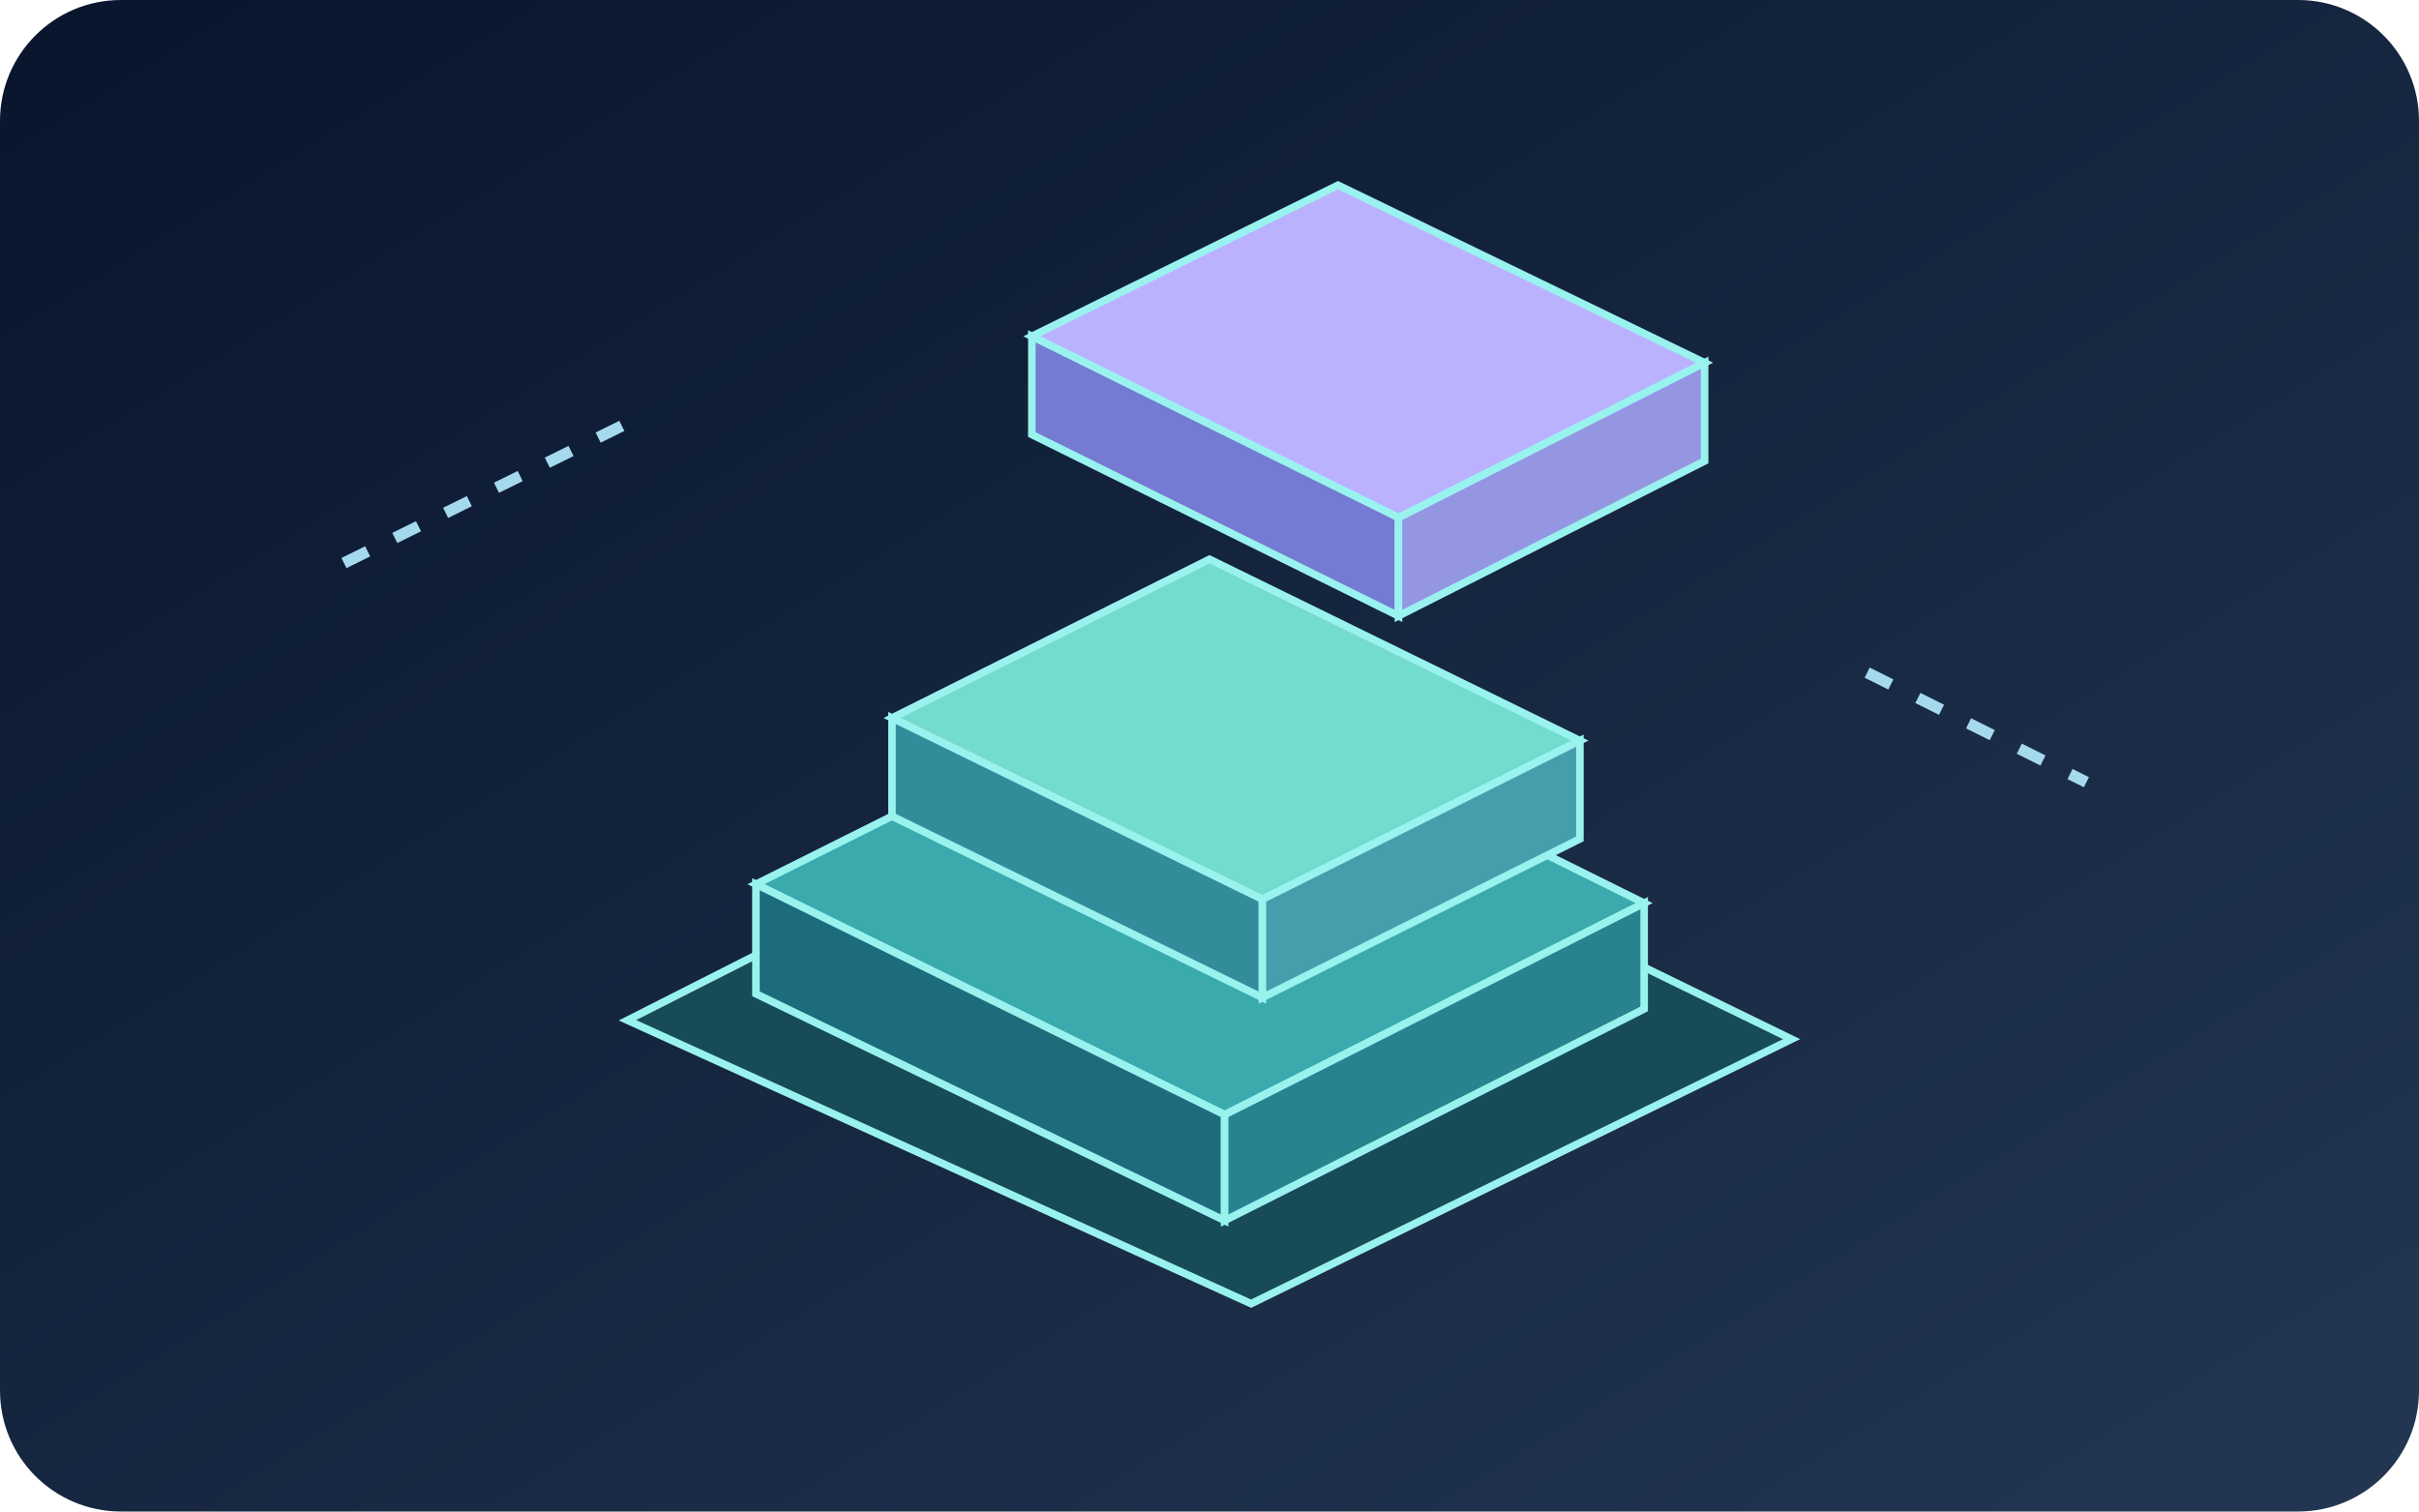
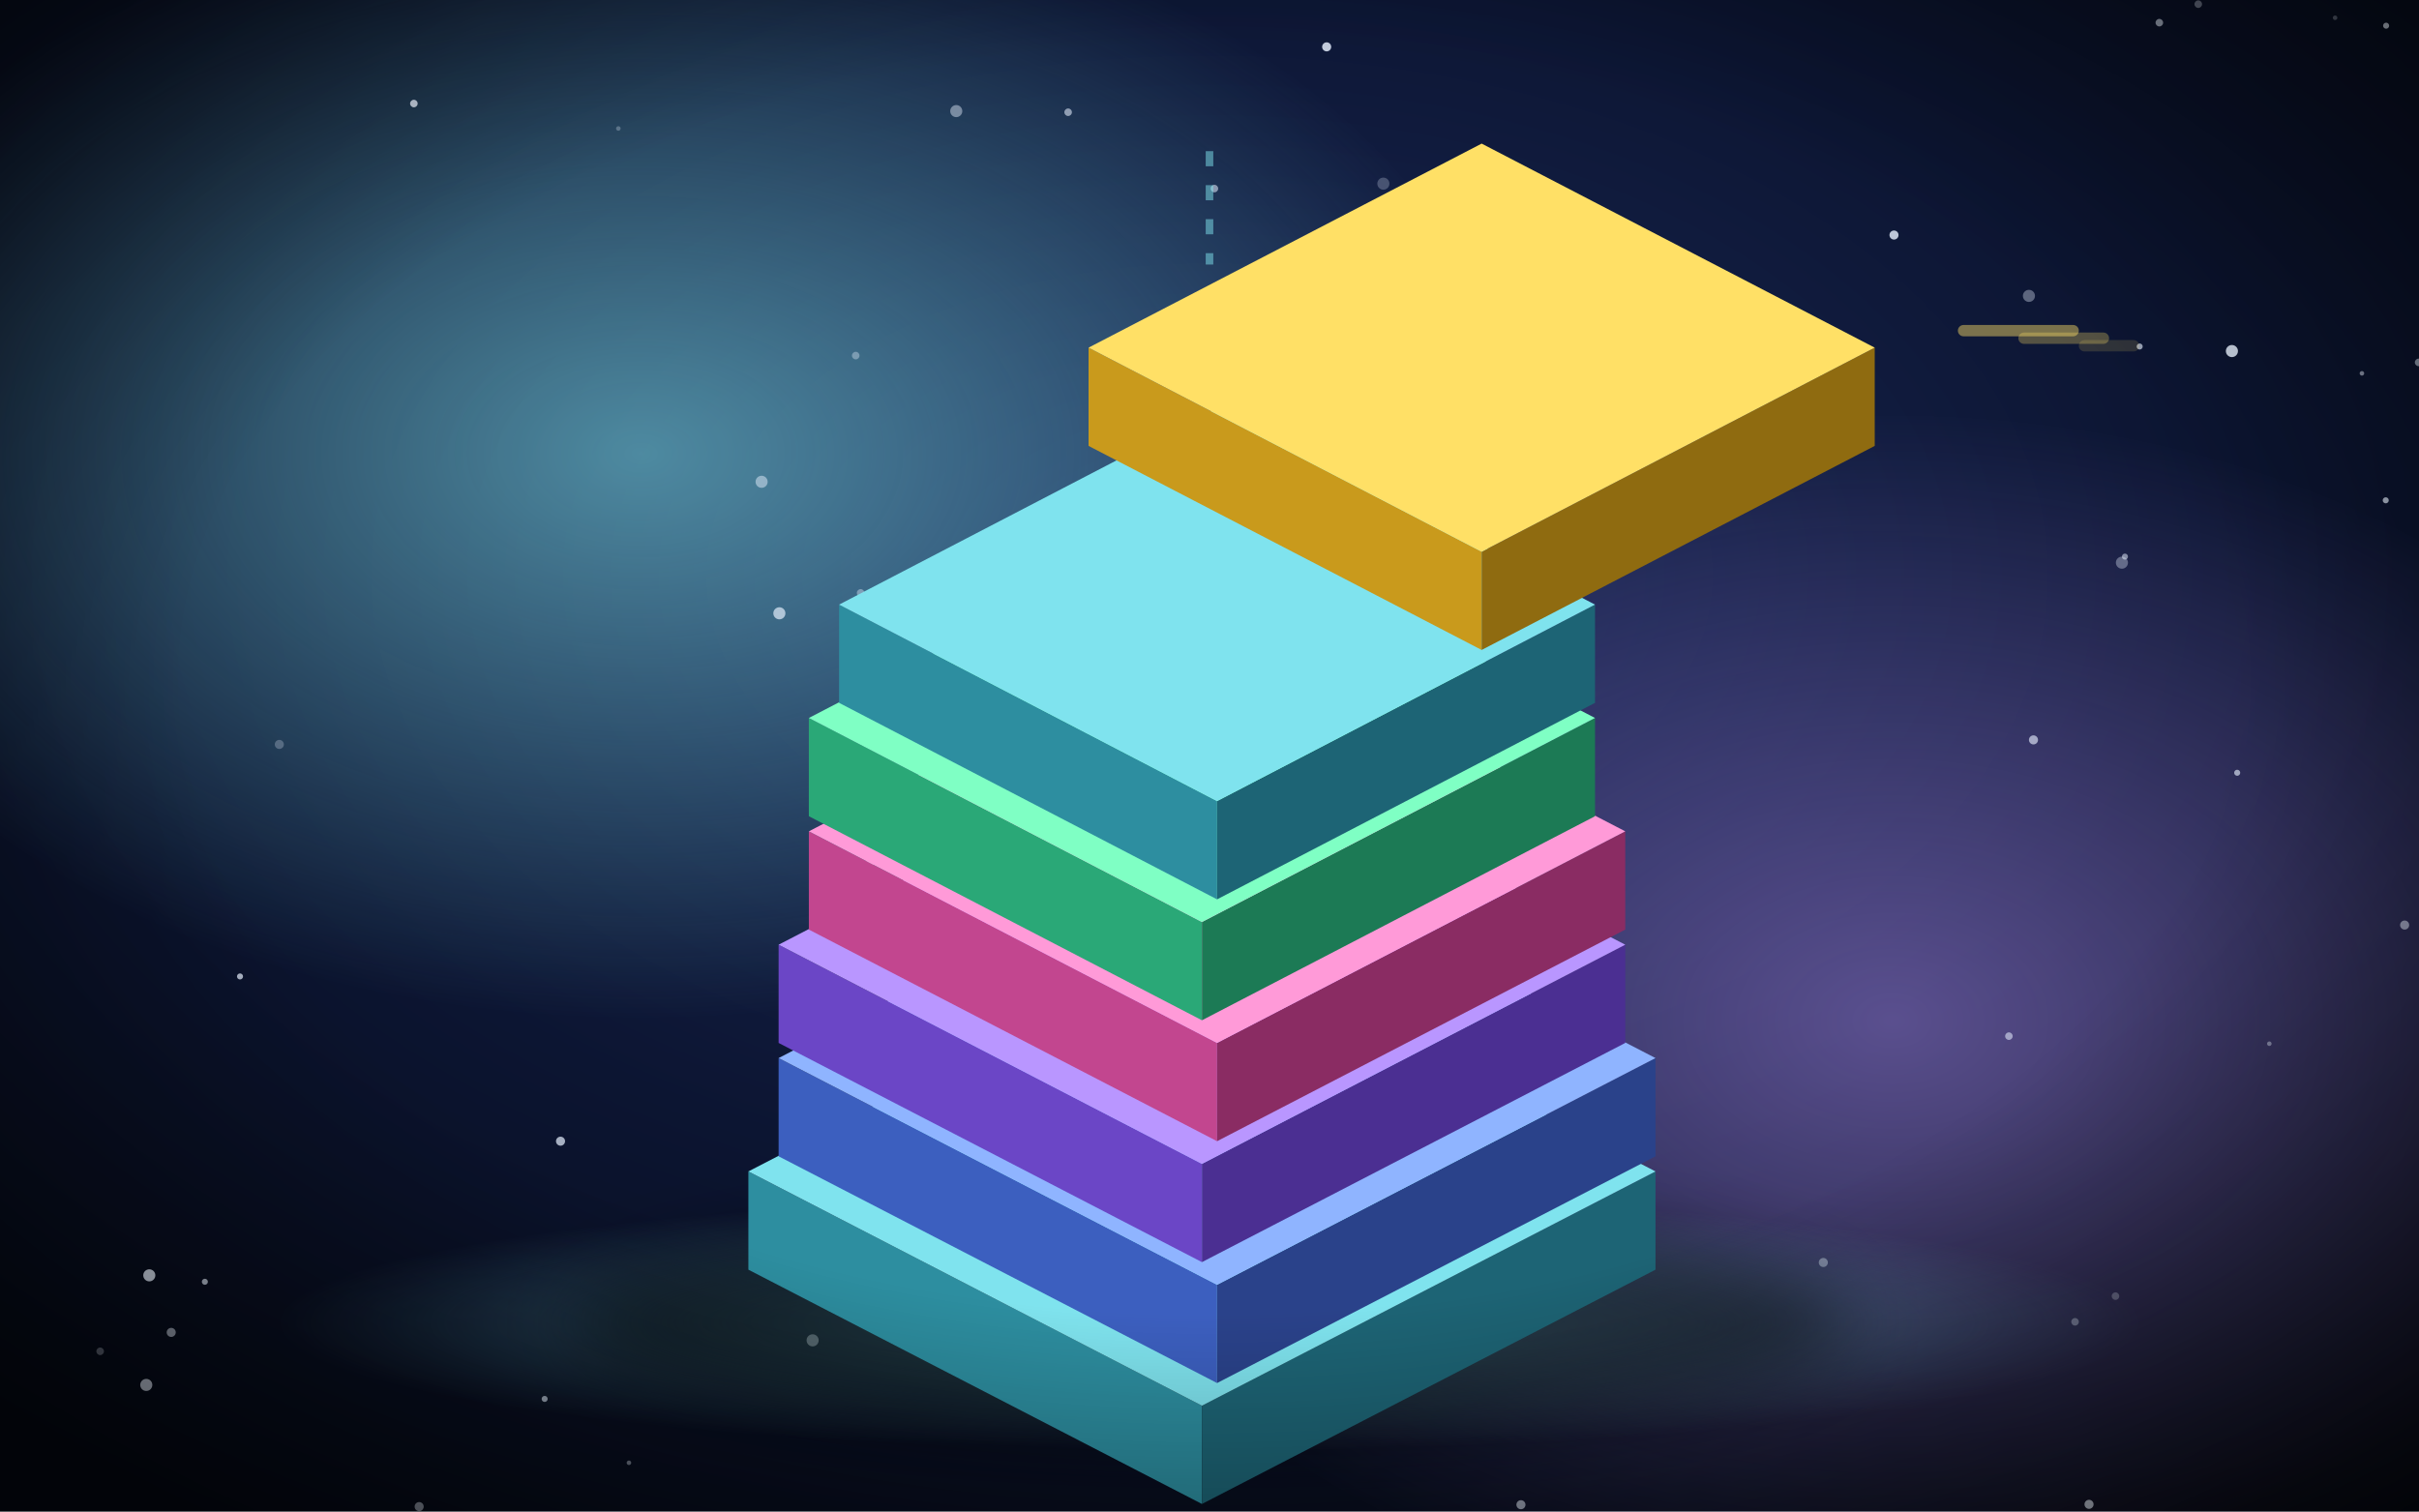
<svg xmlns="http://www.w3.org/2000/svg" viewBox="0 0 640 400">
  <defs>
-     <linearGradient id="b" x2="1" y2="1">
-       <stop stop-color="#08152c" />
-       <stop offset="1" stop-color="#233753" />
+     <radialGradient id="bg" cx="50%" cy="38%" r="75%">
+       <stop offset="0" stop-color="#1b2a5a" />
+       <stop offset=".55" stop-color="#0c1532" />
+       <stop offset="1" stop-color="#050913" />
+     </radialGradient>
+     <radialGradient id="neb1" cx="50%" cy="50%" r="50%">
+       <stop offset="0" stop-color="#7fe3ee" stop-opacity=".55" />
+       <stop offset="1" stop-color="#7fe3ee" stop-opacity="0" />
+     </radialGradient>
+     <radialGradient id="neb2" cx="50%" cy="50%" r="50%">
+       <stop offset="0" stop-color="#b996ff" stop-opacity=".45" />
+       <stop offset="1" stop-color="#b996ff" stop-opacity="0" />
+     </radialGradient>
+     <radialGradient id="floor" cx="50%" cy="50%" r="50%">
+       <stop offset="0" stop-color="#7fe3ee" stop-opacity=".55" />
+       <stop offset="1" stop-color="#7fe3ee" stop-opacity="0" />
+     </radialGradient>
+     <radialGradient id="vig" cx="50%" cy="45%" r="70%">
+       <stop offset=".6" stop-color="#000" stop-opacity="0" />
+       <stop offset="1" stop-color="#000" stop-opacity=".55" />
+     </radialGradient>
+     <linearGradient id="chrome" x1="0" y1="0" x2="0" y2="1">
+       <stop offset="0" stop-color="#f6fbff" />
+       <stop offset=".45" stop-color="#9fb0c4" />
+       <stop offset=".55" stop-color="#5d6c80" />
+       <stop offset="1" stop-color="#cfdbe8" />
    </linearGradient>
+     <filter id="glow" x="-50%" y="-50%" width="200%" height="200%">
+       <feGaussianBlur stdDeviation="6" result="b" />
+       <feMerge>
+         <feMergeNode in="b" />
+         <feMergeNode in="SourceGraphic" />
+       </feMerge>
+     </filter>
+     <filter id="soft" x="-50%" y="-50%" width="200%" height="200%">
+       <feGaussianBlur stdDeviation="10" />
+     </filter>
+     <filter id="shadow" x="-30%" y="-30%" width="160%" height="160%">
+       <feDropShadow dx="0" dy="8" stdDeviation="8" flood-color="#000" flood-opacity=".55" />
+     </filter>
  </defs>
-   <rect width="640" height="400" rx="32" fill="url(#b)" />
-   <g stroke="#99f2ee" stroke-width="2">
-     <path d="m166 270 146-74 162 79-143 70z" fill="#174b58" />
-     <path d="m200 234 112-56 123 61-111 56z" fill="#3aaaad" />
-     <path d="m200 234 124 61v28l-124-60z" fill="#1d6c7c" />
-     <path d="m324 295 111-56v28l-111 56z" fill="#28838e" />
-     <path d="m236 190 84-42 98 48-84 42z" fill="#73dccc" />
-     <path d="m236 190 98 48v26l-98-48z" fill="#338c9a" />
-     <path d="m334 238 84-42v26l-84 42z" fill="#469dac" />
-     <path d="m273 89 81-40 97 47-81 41z" fill="#bbb2ff" />
-     <path d="m273 89 97 48v26l-97-48z" fill="#757ad2" />
-     <path d="m370 137 81-41v26l-81 41z" fill="#9496e2" />
+   <rect width="640" height="400" fill="url(#bg)" />
+   <ellipse cx="170" cy="120" rx="230" ry="150" fill="url(#neb1)" />
+   <ellipse cx="500" cy="270" rx="230" ry="160" fill="url(#neb2)" />
+   <circle cx="617.8" cy="4.7" r="0.6" fill="#e8f1ff" opacity="0.35" />
+   <circle cx="631.3" cy="6.8" r="0.8" fill="#e8f1ff" opacity="0.81" />
+   <circle cx="639.9" cy="95.9" r="1" fill="#e8f1ff" opacity="0.55" />
+   <circle cx="227.7" cy="156.9" r="1" fill="#e8f1ff" opacity="0.40" />
+   <circle cx="549.0" cy="349.8" r="1" fill="#e8f1ff" opacity="0.40" />
+   <circle cx="591.9" cy="204.5" r="0.8" fill="#e8f1ff" opacity="0.63" />
+   <circle cx="538.0" cy="195.8" r="1.2" fill="#e8f1ff" opacity="0.62" />
+   <circle cx="230.4" cy="227.8" r="1.2" fill="#e8f1ff" opacity="0.51" />
+   <circle cx="552.7" cy="398.1" r="1.2" fill="#e8f1ff" opacity="0.87" />
+   <circle cx="536.8" cy="78.3" r="1.6" fill="#e8f1ff" opacity="0.36" />
+   <circle cx="600.4" cy="276.2" r="0.6" fill="#e8f1ff" opacity="0.44" />
+   <circle cx="316.8" cy="354.8" r="0.6" fill="#e8f1ff" opacity="0.83" />
+   <circle cx="253.0" cy="29.4" r="1.6" fill="#e8f1ff" opacity="0.44" />
+   <circle cx="590.5" cy="92.9" r="1.6" fill="#e8f1ff" opacity="0.87" />
+   <circle cx="226.4" cy="94.1" r="1" fill="#e8f1ff" opacity="0.36" />
+   <circle cx="400.7" cy="154.8" r="1.2" fill="#e8f1ff" opacity="0.47" />
+   <circle cx="282.6" cy="29.7" r="1" fill="#e8f1ff" opacity="0.56" />
+   <circle cx="73.9" cy="197.0" r="1.2" fill="#e8f1ff" opacity="0.26" />
+   <circle cx="166.4" cy="387.1" r="0.6" fill="#e8f1ff" opacity="0.44" />
+   <circle cx="26.5" cy="357.6" r="1" fill="#e8f1ff" opacity="0.35" />
+   <circle cx="320.0" cy="192.4" r="1.2" fill="#e8f1ff" opacity="0.28" />
+   <circle cx="39.5" cy="337.5" r="1.6" fill="#e8f1ff" opacity="0.87" />
+   <circle cx="148.3" cy="302.0" r="1.2" fill="#e8f1ff" opacity="0.70" />
+   <circle cx="163.6" cy="34.0" r="0.6" fill="#e8f1ff" opacity="0.29" />
+   <circle cx="482.4" cy="334.1" r="1.2" fill="#e8f1ff" opacity="0.48" />
+   <circle cx="395.9" cy="282.1" r="1.6" fill="#e8f1ff" opacity="0.54" />
+   <circle cx="351.0" cy="12.4" r="1.2" fill="#e8f1ff" opacity="0.83" />
+   <circle cx="571.3" cy="6.0" r="1" fill="#e8f1ff" opacity="0.65" />
+   <circle cx="581.6" cy="1.1" r="1" fill="#e8f1ff" opacity="0.41" />
+   <circle cx="631.2" cy="132.4" r="0.8" fill="#e8f1ff" opacity="0.69" />
+   <circle cx="201.5" cy="127.5" r="1.6" fill="#e8f1ff" opacity="0.48" />
+   <circle cx="144.1" cy="370.2" r="0.8" fill="#e8f1ff" opacity="0.67" />
+   <circle cx="323.6" cy="378.5" r="1.6" fill="#e8f1ff" opacity="0.51" />
+   <circle cx="559.7" cy="343.0" r="1" fill="#e8f1ff" opacity="0.31" />
+   <circle cx="219.9" cy="295.1" r="1.6" fill="#e8f1ff" opacity="0.65" />
+   <circle cx="366.0" cy="48.6" r="1.6" fill="#e8f1ff" opacity="0.25" />
+   <circle cx="501.1" cy="62.2" r="1.2" fill="#e8f1ff" opacity="0.80" />
+   <circle cx="419.7" cy="231.5" r="1.6" fill="#e8f1ff" opacity="0.65" />
+   <circle cx="206.2" cy="162.3" r="1.6" fill="#e8f1ff" opacity="0.67" />
+   <circle cx="402.4" cy="398.2" r="1.2" fill="#e8f1ff" opacity="0.63" />
+   <circle cx="531.5" cy="274.2" r="1" fill="#e8f1ff" opacity="0.55" />
+   <circle cx="386.9" cy="226.7" r="1.2" fill="#e8f1ff" opacity="0.27" />
+   <circle cx="215.7" cy="303.9" r="1" fill="#e8f1ff" opacity="0.90" />
+   <circle cx="38.7" cy="366.5" r="1.6" fill="#e8f1ff" opacity="0.76" />
+   <circle cx="63.5" cy="258.4" r="0.8" fill="#e8f1ff" opacity="0.73" />
+   <circle cx="45.3" cy="352.6" r="1.2" fill="#e8f1ff" opacity="0.60" />
+   <circle cx="566.1" cy="91.7" r="0.8" fill="#e8f1ff" opacity="0.65" />
+   <circle cx="562.2" cy="147.3" r="0.8" fill="#e8f1ff" opacity="0.52" />
+   <circle cx="561.4" cy="148.9" r="1.6" fill="#e8f1ff" opacity="0.35" />
+   <circle cx="110.9" cy="398.7" r="1.2" fill="#e8f1ff" opacity="0.55" />
+   <circle cx="109.5" cy="27.4" r="1" fill="#e8f1ff" opacity="0.85" />
+   <circle cx="624.9" cy="98.8" r="0.6" fill="#e8f1ff" opacity="0.54" />
+   <circle cx="259.0" cy="260.8" r="0.6" fill="#e8f1ff" opacity="0.68" />
+   <circle cx="636.2" cy="244.8" r="1.2" fill="#e8f1ff" opacity="0.54" />
+   <circle cx="215.0" cy="354.7" r="1.6" fill="#e8f1ff" opacity="0.76" />
+   <circle cx="249.8" cy="322.3" r="1.2" fill="#e8f1ff" opacity="0.70" />
+   <circle cx="321.3" cy="49.9" r="1" fill="#e8f1ff" opacity="0.54" />
+   <circle cx="306.9" cy="389.0" r="1.6" fill="#e8f1ff" opacity="0.55" />
+   <circle cx="54.2" cy="339.2" r="0.8" fill="#e8f1ff" opacity="0.74" />
+   <circle cx="323.8" cy="263.5" r="1.2" fill="#e8f1ff" opacity="0.69" />
+   <ellipse cx="320" cy="350" rx="250" ry="34" fill="url(#floor)" />
+   <ellipse cx="320" cy="350" rx="170" ry="30" fill="#000" opacity=".5" filter="url(#soft)" />
+   <g opacity="1">
+     <polygon points="198.0,310.0 318.0,372.0 318.0,398.0 198.0,336.0" fill="#2d8ea0" />
+     <polygon points="318.0,372.0 438.0,310.0 438.0,336.0 318.0,398.0" fill="#1d6475" />
+     <polygon points="318.0,248.0 438.0,310.0 318.0,372.0 198.0,310.0" fill="#7fe3ee" />
  </g>
-   <path d="m91 149 79-39m324 68 58 29" stroke="#a5d9ee" stroke-width="3" stroke-dasharray="7 8" />
+   <g opacity="1">
+     <polygon points="206.0,280.0 322.0,340.0 322.0,366.0 206.0,306.0" fill="#3c5fbf" />
+     <polygon points="322.0,340.0 438.0,280.0 438.0,306.0 322.0,366.0" fill="#2a428a" />
+     <polygon points="322.0,220.0 438.0,280.0 322.0,340.0 206.0,280.0" fill="#8fb4ff" />
+   </g>
+   <g opacity="1">
+     <polygon points="206.0,250.0 318.0,308.0 318.0,334.0 206.0,276.0" fill="#6b46c6" />
+     <polygon points="318.0,308.0 430.0,250.0 430.0,276.0 318.0,334.0" fill="#4b2f92" />
+     <polygon points="318.0,192.0 430.0,250.0 318.0,308.0 206.0,250.0" fill="#b996ff" />
+   </g>
+   <g opacity="1">
+     <polygon points="214.0,220.0 322.0,276.0 322.0,302.0 214.0,246.0" fill="#c2468f" />
+     <polygon points="322.0,276.0 430.0,220.0 430.0,246.0 322.0,302.0" fill="#8a2c63" />
+     <polygon points="322.0,164.0 430.0,220.0 322.0,276.0 214.0,220.0" fill="#ff9ad8" />
+   </g>
+   <g opacity="1">
+     <polygon points="214.0,190.0 318.0,244.0 318.0,270.0 214.0,216.0" fill="#2aa877" />
+     <polygon points="318.0,244.0 422.0,190.0 422.0,216.0 318.0,270.0" fill="#1c7a55" />
+     <polygon points="318.0,136.0 422.0,190.0 318.0,244.0 214.0,190.0" fill="#7fffc4" />
+   </g>
+   <g opacity="1">
+     <polygon points="222.0,160.0 322.0,212.0 322.0,238.0 222.0,186.0" fill="#2d8ea0" />
+     <polygon points="322.0,212.0 422.0,160.0 422.0,186.0 322.0,238.0" fill="#1d6475" />
+     <polygon points="322.0,108.0 422.0,160.0 322.0,212.0 222.0,160.0" fill="#7fe3ee" />
+   </g>
+   <g opacity="1">
+     <polygon points="288.0,92.0 392.0,146.0 392.0,172.0 288.0,118.0" fill="#c99a1c" />
+     <polygon points="392.0,146.0 496.0,92.0 496.0,118.0 392.0,172.0" fill="#8f6b10" />
+     <polygon points="392.0,38.0 496.0,92.0 392.0,146.0 288.0,92.0" fill="#ffe066" />
+   </g>
+   <rect x="518" y="86" width="32" height="3" rx="1.5" fill="#ffe066" opacity="0.45" />
+   <rect x="534" y="88" width="24" height="3" rx="1.5" fill="#ffe066" opacity="0.3" />
+   <rect x="550" y="90" width="16" height="3" rx="1.5" fill="#ffe066" opacity="0.15" />
+   <line x1="320" y1="40" x2="320" y2="70" stroke="#7fe3ee" stroke-width="2" stroke-dasharray="4 5" opacity=".5" />
+   <rect width="640" height="400" fill="url(#vig)" />
</svg>
